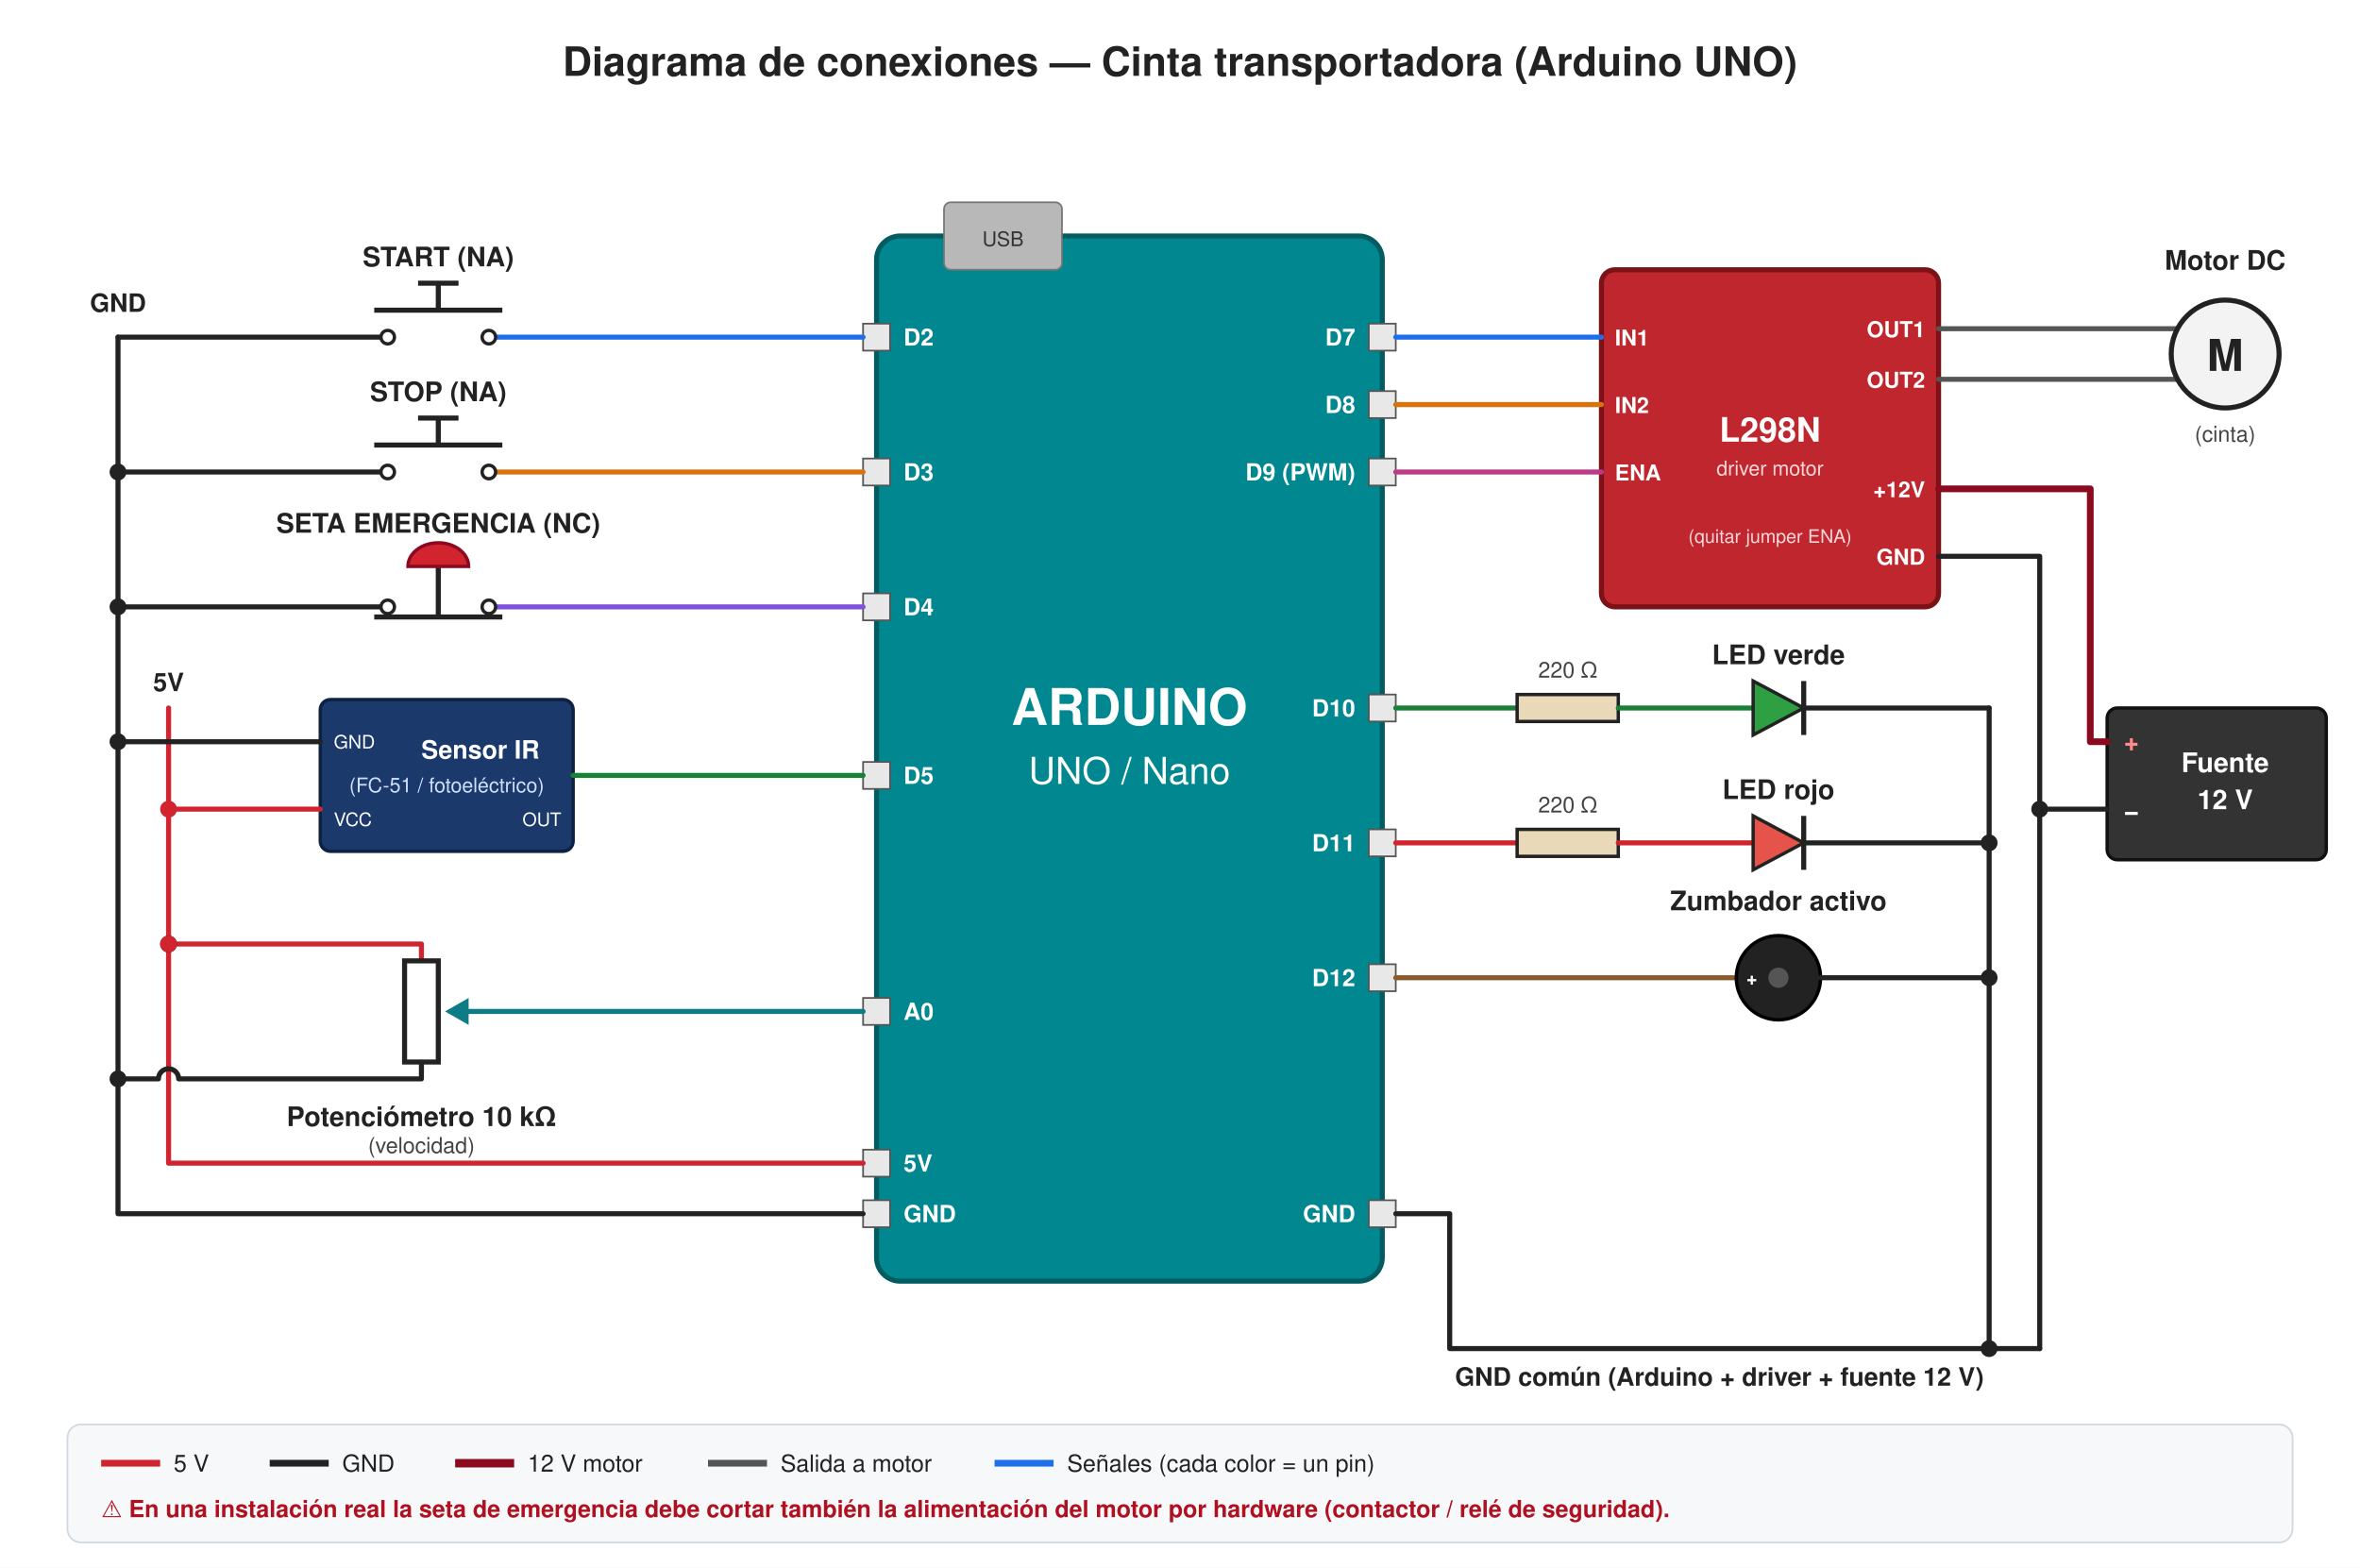
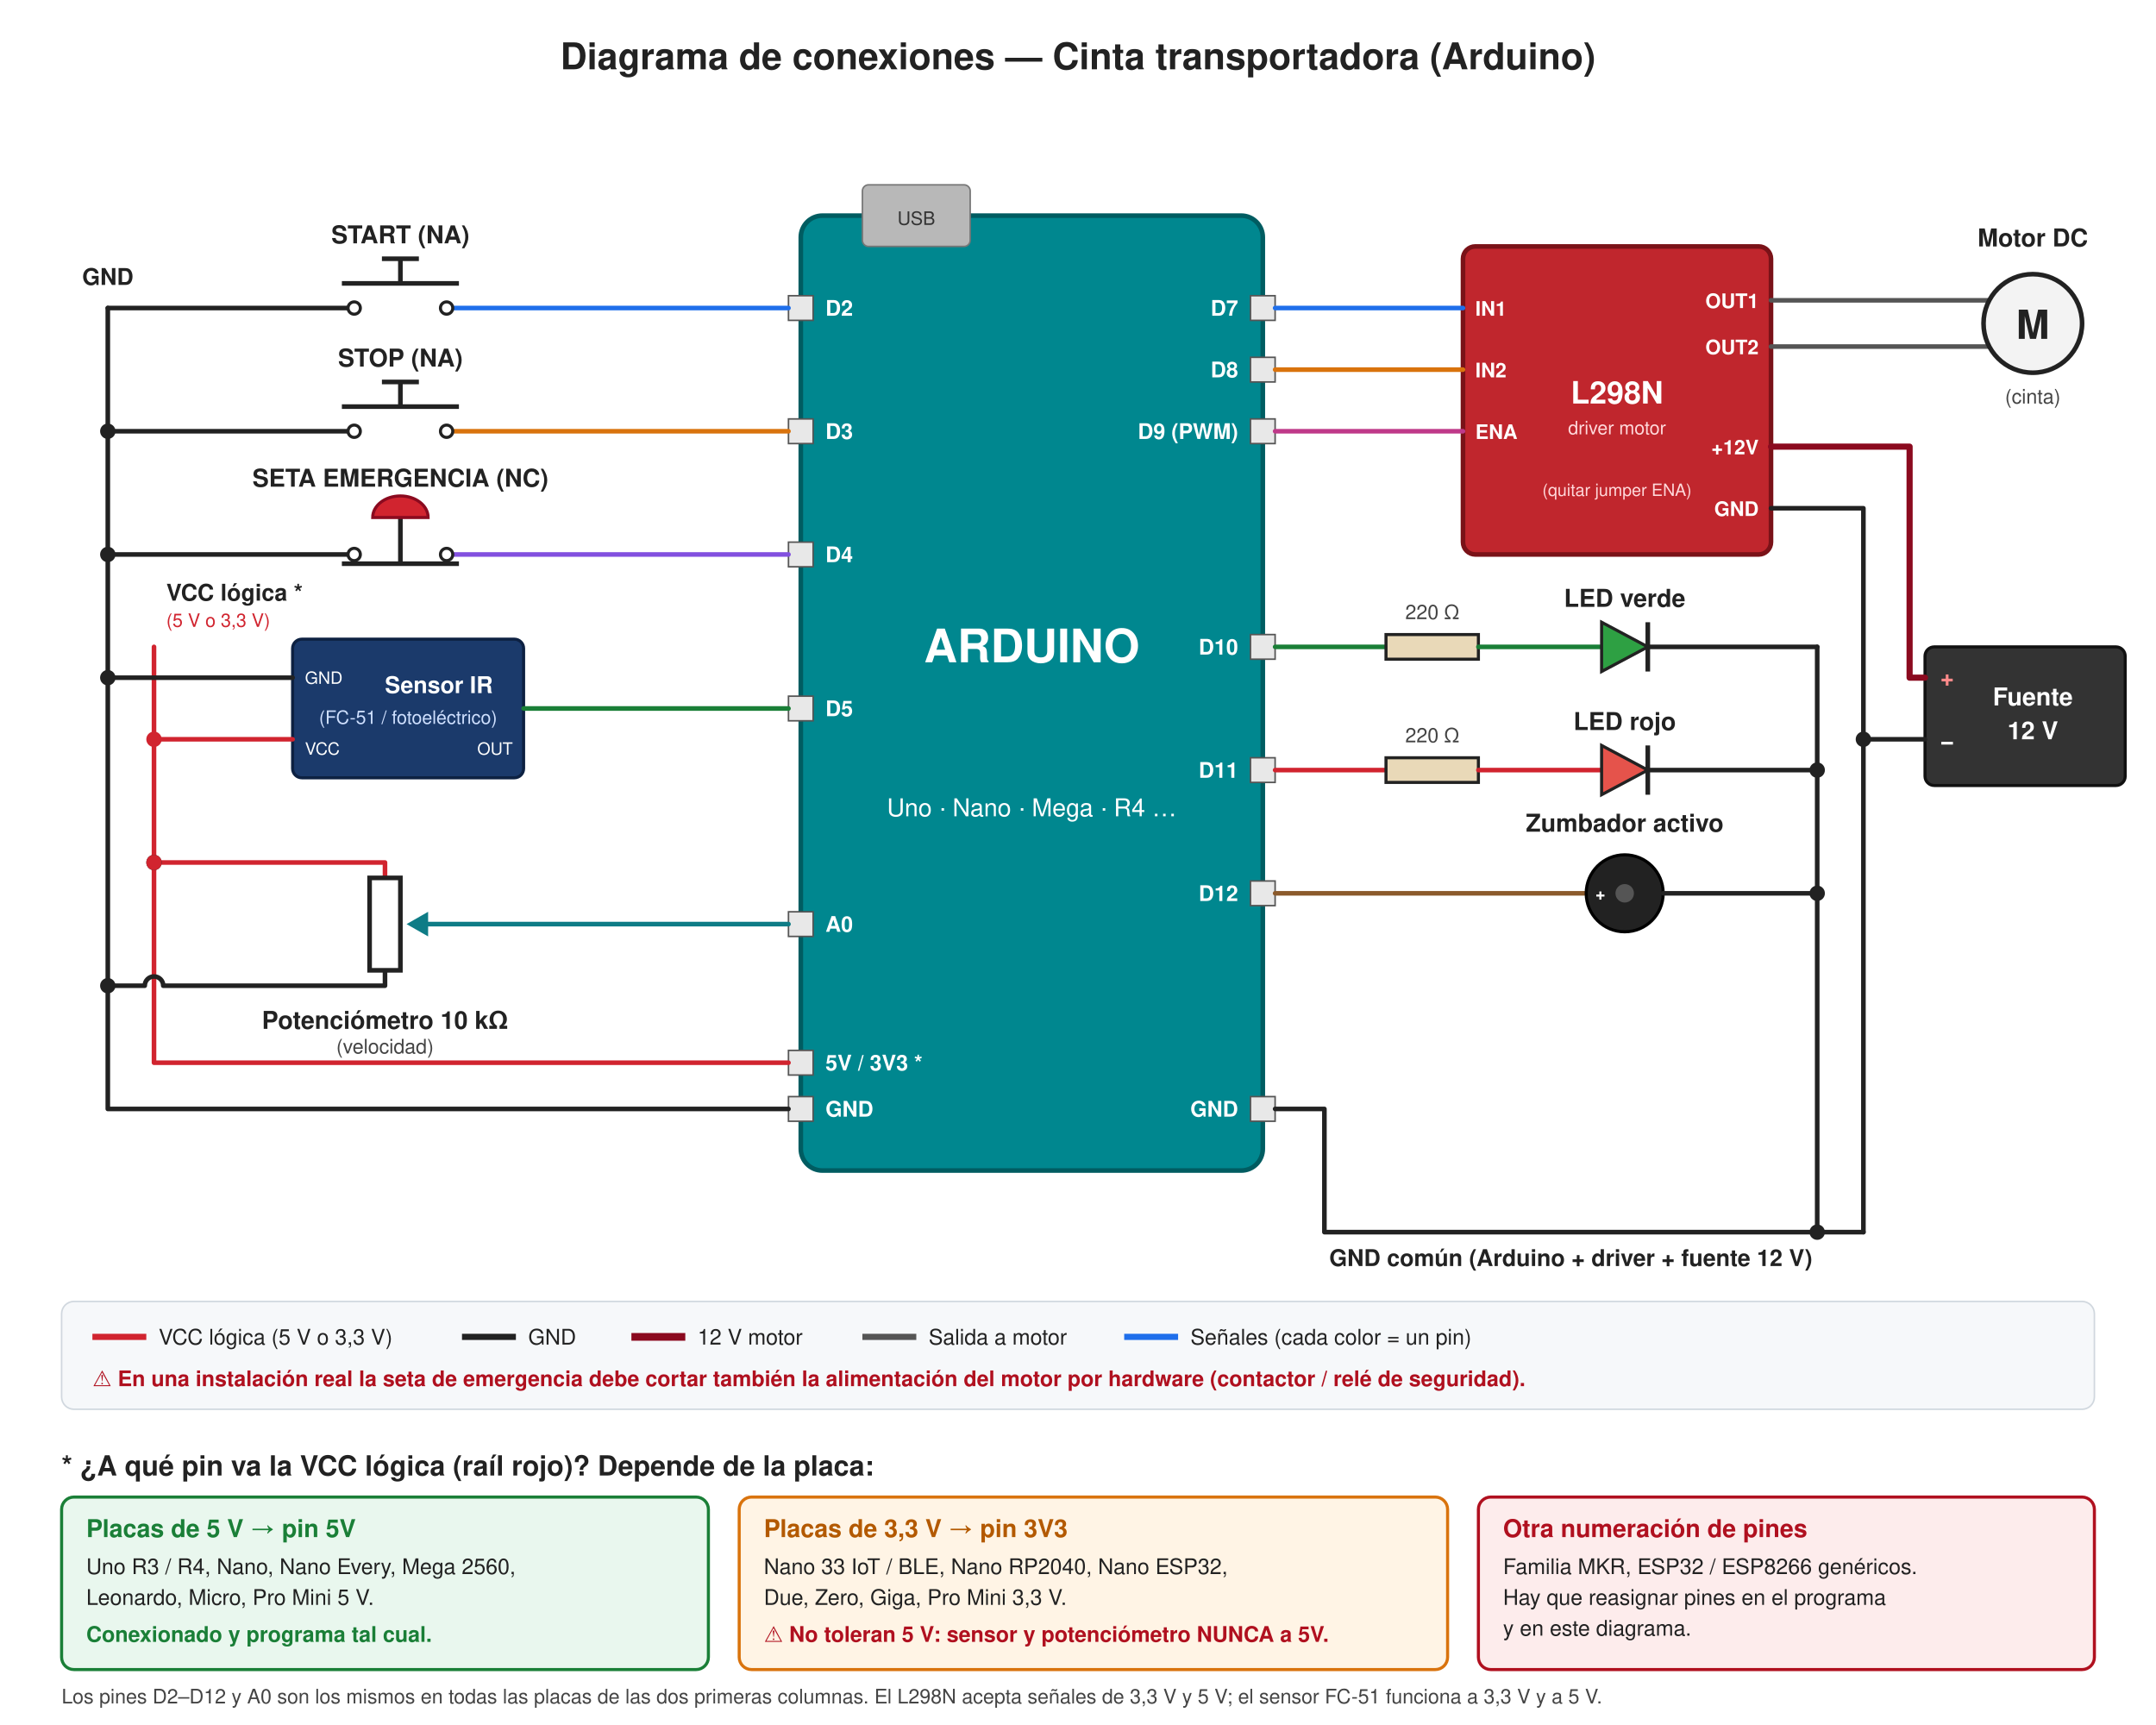
- <svg xmlns="http://www.w3.org/2000/svg" width="1400" height="930" viewBox="0 0 1400 930" font-family="Segoe UI, Helvetica, Arial, sans-serif">
+ <svg xmlns="http://www.w3.org/2000/svg" width="1400" height="1120" viewBox="0 0 1400 1120" font-family="Segoe UI, Helvetica, Arial, sans-serif">
  <style>
    .w   { fill: none; stroke-width: 3; stroke-linejoin: round; stroke-linecap: round; }
    .gnd { stroke: #222; }
    .v5  { stroke: #d1242f; }
    .v12 { stroke: #8b0a1f; stroke-width: 4; }
    .lbl { font-size: 15px; fill: #222; }
    .sm  { font-size: 13px; fill: #444; }
    .pin { font-size: 14px; fill: #fff; font-weight: 600; }
    .ttl { font-size: 16px; font-weight: 700; fill: #222; }
    .dot { fill: #222; }
  </style>
-   <rect width="1400" height="930" fill="#ffffff" />
-   <text x="700" y="45" text-anchor="middle" font-size="24" font-weight="700" fill="#222">Diagrama de conexiones — Cinta transportadora (Arduino UNO)</text>
+   <rect width="1400" height="1120" fill="#ffffff" />
+   <text x="700" y="45" text-anchor="middle" font-size="24" font-weight="700" fill="#222">Diagrama de conexiones — Cinta transportadora (Arduino)</text>
  <rect x="520" y="140" width="300" height="620" rx="14" fill="#00878f" stroke="#005c61" stroke-width="3" />
  <rect x="560" y="120" width="70" height="40" rx="4" fill="#b8b8b8" stroke="#777" />
  <text x="595" y="146" text-anchor="middle" font-size="12" fill="#333">USB</text>
  <text x="670" y="430" text-anchor="middle" font-size="30" font-weight="700" fill="#fff">ARDUINO</text>
-   <text x="670" y="465" text-anchor="middle" font-size="22" fill="#fff">UNO / Nano</text>
+   <text x="670" y="530" text-anchor="middle" font-size="16" fill="#fff">Uno · Nano · Mega · R4 …</text>
  <g fill="#e8e8e8" stroke="#555">
    <rect x="512" y="192" width="16" height="16" />
    <rect x="512" y="272" width="16" height="16" />
    <rect x="512" y="352" width="16" height="16" />
    <rect x="512" y="452" width="16" height="16" />
    <rect x="512" y="592" width="16" height="16" />
    <rect x="512" y="682" width="16" height="16" />
    <rect x="512" y="712" width="16" height="16" />
  </g>
  <text class="pin" x="536" y="205">D2</text>
  <text class="pin" x="536" y="285">D3</text>
  <text class="pin" x="536" y="365">D4</text>
  <text class="pin" x="536" y="465">D5</text>
  <text class="pin" x="536" y="605">A0</text>
-   <text class="pin" x="536" y="695">5V</text>
+   <text class="pin" x="536" y="695">5V / 3V3 *</text>
  <text class="pin" x="536" y="725">GND</text>
  <g fill="#e8e8e8" stroke="#555">
    <rect x="812" y="192" width="16" height="16" />
    <rect x="812" y="232" width="16" height="16" />
    <rect x="812" y="272" width="16" height="16" />
    <rect x="812" y="412" width="16" height="16" />
    <rect x="812" y="492" width="16" height="16" />
    <rect x="812" y="572" width="16" height="16" />
    <rect x="812" y="712" width="16" height="16" />
  </g>
  <text class="pin" x="804" y="205" text-anchor="end">D7</text>
  <text class="pin" x="804" y="245" text-anchor="end">D8</text>
  <text class="pin" x="804" y="285" text-anchor="end">D9 (PWM)</text>
  <text class="pin" x="804" y="425" text-anchor="end">D10</text>
  <text class="pin" x="804" y="505" text-anchor="end">D11</text>
  <text class="pin" x="804" y="585" text-anchor="end">D12</text>
  <text class="pin" x="804" y="725" text-anchor="end">GND</text>
  <path class="w gnd" d="M70 200 V720 H512" />
  <path class="w v5" d="M100 480 V690 H512" />
  <text class="lbl" x="70" y="185" text-anchor="middle" font-weight="700">GND</text>
-   <text class="lbl" x="100" y="410" text-anchor="middle" font-weight="700" fill="#d1242f">5V</text>
+   <text class="lbl" x="108" y="390" text-anchor="start" font-weight="700" fill="#d1242f">VCC lógica *</text>
+   <text x="108" y="407" text-anchor="start" font-size="12" fill="#d1242f">(5 V o 3,3 V)</text>
  <path class="w v5" d="M100 420 V480" stroke-dasharray="0" />
  <path class="w gnd" d="M70 200 H226" />
  <path class="w" stroke="#1f6feb" d="M294 200 H512" />
  <circle cx="230" cy="200" r="4" fill="#fff" stroke="#222" stroke-width="2" />
  <circle cx="290" cy="200" r="4" fill="#fff" stroke="#222" stroke-width="2" />
  <path d="M222 184 H298 M260 184 V168 M248 168 H272" stroke="#222" stroke-width="3" fill="none" />
  <text class="ttl" x="260" y="158" text-anchor="middle">START (NA)</text>
  <path class="w gnd" d="M70 280 H226" />
  <path class="w" stroke="#d9730d" d="M294 280 H512" />
  <circle cx="230" cy="280" r="4" fill="#fff" stroke="#222" stroke-width="2" />
  <circle cx="290" cy="280" r="4" fill="#fff" stroke="#222" stroke-width="2" />
  <path d="M222 264 H298 M260 264 V248 M248 248 H272" stroke="#222" stroke-width="3" fill="none" />
  <text class="ttl" x="260" y="238" text-anchor="middle">STOP (NA)</text>
  <path class="w gnd" d="M70 360 H226" />
  <path class="w" stroke="#8250df" d="M294 360 H512" />
  <circle cx="230" cy="360" r="4" fill="#fff" stroke="#222" stroke-width="2" />
  <circle cx="290" cy="360" r="4" fill="#fff" stroke="#222" stroke-width="2" />
  <path d="M222 366 H298 M260 366 V336" stroke="#222" stroke-width="3" fill="none" />
  <path d="M242 336 A18 14 0 0 1 278 336 Z" fill="#d1242f" stroke="#8b0a1f" stroke-width="2" />
  <text class="ttl" x="260" y="316" text-anchor="middle" fill="#b0101f">SETA EMERGENCIA (NC)</text>
  <rect x="190" y="415" width="150" height="90" rx="6" fill="#1b3a6b" stroke="#0d2142" stroke-width="2" />
  <text x="285" y="450" text-anchor="middle" font-size="15" font-weight="700" fill="#fff">Sensor IR</text>
  <text x="265" y="470" text-anchor="middle" font-size="12" fill="#cfe0ff">(FC-51 / fotoeléctrico)</text>
  <text x="198" y="444" font-size="11" fill="#fff">GND</text>
  <text x="198" y="490" font-size="11" fill="#fff">VCC</text>
  <text x="333" y="490" font-size="11" fill="#fff" text-anchor="end">OUT</text>
  <path class="w gnd" d="M70 440 H190" />
  <path class="w v5" d="M100 480 H190" />
  <path class="w" stroke="#1a7f37" d="M340 460 H512" />
  <path class="w v5" d="M100 560 H250 V570" />
  <path class="w gnd" d="M250 630 V640 H106 A6 6 0 0 0 94 640 H70" />
  <rect x="240" y="570" width="20" height="60" fill="#fff" stroke="#222" stroke-width="3" />
  <path class="w" stroke="#0e7c86" d="M512 600 H275" />
  <path d="M264 600 L278 592 L278 608 Z" fill="#0e7c86" />
  <text class="ttl" x="250" y="668" text-anchor="middle">Potenciómetro 10 kΩ</text>
  <text class="sm" x="250" y="684" text-anchor="middle">(velocidad)</text>
  <g class="dot">
    <circle cx="70" cy="280" r="5" />
    <circle cx="70" cy="360" r="5" />
    <circle cx="70" cy="440" r="5" />
    <circle cx="100" cy="560" r="5" />
    <circle cx="70" cy="640" r="5" />
  </g>
  <circle cx="100" cy="480" r="5" fill="#d1242f" />
  <circle cx="100" cy="560" r="5" fill="#d1242f" />
  <rect x="950" y="160" width="200" height="200" rx="8" fill="#c0262d" stroke="#7a1218" stroke-width="3" />
  <text x="1050" y="262" text-anchor="middle" font-size="20" font-weight="700" fill="#fff">L298N</text>
  <text x="1050" y="282" text-anchor="middle" font-size="12" fill="#ffd9db">driver motor</text>
  <text x="958" y="205" font-size="13" fill="#fff" font-weight="600">IN1</text>
  <text x="958" y="245" font-size="13" fill="#fff" font-weight="600">IN2</text>
  <text x="958" y="285" font-size="13" fill="#fff" font-weight="600">ENA</text>
  <text x="1142" y="200" font-size="13" fill="#fff" font-weight="600" text-anchor="end">OUT1</text>
  <text x="1142" y="230" font-size="13" fill="#fff" font-weight="600" text-anchor="end">OUT2</text>
  <text x="1142" y="295" font-size="13" fill="#fff" font-weight="600" text-anchor="end">+12V</text>
  <text x="1142" y="335" font-size="13" fill="#fff" font-weight="600" text-anchor="end">GND</text>
  <path class="w" stroke="#1f6feb" d="M828 200 H950" />
  <path class="w" stroke="#d9730d" d="M828 240 H950" />
  <path class="w" stroke="#bf3989" d="M828 280 H950" />
  <text x="1050" y="322" text-anchor="middle" font-size="11" fill="#ffd9db">(quitar jumper ENA)</text>
  <path class="w" stroke="#555" d="M1150 195 H1292" />
  <path class="w" stroke="#555" d="M1150 225 H1292" />
  <circle cx="1320" cy="210" r="32" fill="#f3f3f3" stroke="#222" stroke-width="3" />
  <text x="1320" y="220" text-anchor="middle" font-size="26" font-weight="700" fill="#222">M</text>
  <text class="ttl" x="1320" y="160" text-anchor="middle">Motor DC</text>
  <text class="sm" x="1320" y="262" text-anchor="middle">(cinta)</text>
  <rect x="1250" y="420" width="130" height="90" rx="6" fill="#333" stroke="#111" stroke-width="2" />
  <text x="1320" y="458" text-anchor="middle" font-size="16" font-weight="700" fill="#fff">Fuente</text>
  <text x="1320" y="480" text-anchor="middle" font-size="16" font-weight="700" fill="#fff">12 V</text>
  <text x="1260" y="445" font-size="15" fill="#ff8a8a" font-weight="700">+</text>
  <text x="1260" y="486" font-size="15" fill="#fff" font-weight="700">−</text>
  <path class="w v12" d="M1150 290 H1240 V440 H1250" />
  <path class="w gnd" d="M1150 330 H1210 V800" />
  <path class="w gnd" d="M1250 480 H1210" />
  <path class="w" stroke="#1a7f37" d="M828 420 H900" />
  <rect x="900" y="412" width="60" height="16" fill="#e9d9b8" stroke="#222" stroke-width="2" />
  <path class="w" stroke="#1a7f37" d="M960 420 H1040" />
  <path d="M1040 404 L1070 420 L1040 436 Z" fill="#2ea043" stroke="#222" stroke-width="2" />
  <path d="M1070 404 V436" stroke="#222" stroke-width="3" />
  <path class="w gnd" d="M1070 420 H1180" />
  <text class="sm" x="930" y="402" text-anchor="middle">220 Ω</text>
  <text class="ttl" x="1055" y="394" text-anchor="middle">LED verde</text>
  <path class="w" stroke="#d1242f" d="M828 500 H900" />
  <rect x="900" y="492" width="60" height="16" fill="#e9d9b8" stroke="#222" stroke-width="2" />
  <path class="w" stroke="#d1242f" d="M960 500 H1040" />
  <path d="M1040 484 L1070 500 L1040 516 Z" fill="#e5534b" stroke="#222" stroke-width="2" />
  <path d="M1070 484 V516" stroke="#222" stroke-width="3" />
  <path class="w gnd" d="M1070 500 H1180" />
  <text class="sm" x="930" y="482" text-anchor="middle">220 Ω</text>
  <text class="ttl" x="1055" y="474" text-anchor="middle">LED rojo</text>
  <path class="w" stroke="#8b5a2b" d="M828 580 H1030" />
  <circle cx="1055" cy="580" r="25" fill="#222" stroke="#000" stroke-width="2" />
  <circle cx="1055" cy="580" r="6" fill="#555" />
  <text x="1036" y="584" font-size="11" fill="#fff" font-weight="700">+</text>
  <path class="w gnd" d="M1080 580 H1180" />
  <text class="ttl" x="1055" y="540" text-anchor="middle">Zumbador activo</text>
  <path class="w gnd" d="M1180 420 V800" />
  <path class="w gnd" d="M828 720 H860 V800 H1210" />
  <g class="dot">
    <circle cx="1180" cy="500" r="5" />
    <circle cx="1180" cy="580" r="5" />
    <circle cx="1180" cy="800" r="5" />
    <circle cx="1210" cy="480" r="5" />
  </g>
  <text class="lbl" x="1020" y="822" text-anchor="middle" font-weight="700">GND común (Arduino + driver + fuente 12 V)</text>
  <rect x="40" y="845" width="1320" height="70" rx="8" fill="#f6f8fa" stroke="#d0d7de" />
  <g font-size="14" fill="#222">
    <path d="M60 868 H95" stroke="#d1242f" stroke-width="4" />
-     <text x="103" y="873">5 V</text>
-     <path d="M160 868 H195" stroke="#222" stroke-width="4" />
-     <text x="203" y="873">GND</text>
-     <path d="M270 868 H305" stroke="#8b0a1f" stroke-width="5" />
-     <text x="313" y="873">12 V motor</text>
-     <path d="M420 868 H455" stroke="#555" stroke-width="4" />
-     <text x="463" y="873">Salida a motor</text>
-     <path d="M590 868 H625" stroke="#1f6feb" stroke-width="4" />
-     <text x="633" y="873">Señales (cada color = un pin)</text>
+     <text x="103" y="873">VCC lógica (5 V o 3,3 V)</text>
+     <path d="M300 868 H335" stroke="#222" stroke-width="4" />
+     <text x="343" y="873">GND</text>
+     <path d="M410 868 H445" stroke="#8b0a1f" stroke-width="5" />
+     <text x="453" y="873">12 V motor</text>
+     <path d="M560 868 H595" stroke="#555" stroke-width="4" />
+     <text x="603" y="873">Salida a motor</text>
+     <path d="M730 868 H765" stroke="#1f6feb" stroke-width="4" />
+     <text x="773" y="873">Señales (cada color = un pin)</text>
    <text x="60" y="900" fill="#b0101f" font-weight="600">⚠ En una instalación real la seta de emergencia debe cortar también la alimentación del motor por hardware (contactor / relé de seguridad).</text>
  </g>
+   <text x="40" y="958" font-size="18" font-weight="700" fill="#222">* ¿A qué pin va la VCC lógica (raíl rojo)? Depende de la placa:</text>
+   <g font-size="14" fill="#222">
+     <rect x="40" y="972" width="420" height="112" rx="8" fill="#e9f7ee" stroke="#1a7f37" stroke-width="2" />
+     <text x="56" y="998" font-size="16" font-weight="700" fill="#1a7f37">Placas de 5 V  →  pin 5V</text>
+     <text x="56" y="1022">Uno R3 / R4, Nano, Nano Every, Mega 2560,</text>
+     <text x="56" y="1042">Leonardo, Micro, Pro Mini 5 V.</text>
+     <text x="56" y="1066" fill="#1a7f37" font-weight="600">Conexionado y programa tal cual.</text>
+     <rect x="480" y="972" width="460" height="112" rx="8" fill="#fff4e5" stroke="#d9730d" stroke-width="2" />
+     <text x="496" y="998" font-size="16" font-weight="700" fill="#b35900">Placas de 3,3 V  →  pin 3V3</text>
+     <text x="496" y="1022">Nano 33 IoT / BLE, Nano RP2040, Nano ESP32,</text>
+     <text x="496" y="1042">Due, Zero, Giga, Pro Mini 3,3 V.</text>
+     <text x="496" y="1066" fill="#b0101f" font-weight="600">⚠ No toleran 5 V: sensor y potenciómetro NUNCA a 5V.</text>
+     <rect x="960" y="972" width="400" height="112" rx="8" fill="#fdecec" stroke="#b0101f" stroke-width="2" />
+     <text x="976" y="998" font-size="16" font-weight="700" fill="#b0101f">Otra numeración de pines</text>
+     <text x="976" y="1022">Familia MKR, ESP32 / ESP8266 genéricos.</text>
+     <text x="976" y="1042">Hay que reasignar pines en el programa</text>
+     <text x="976" y="1062">y en este diagrama.</text>
+   </g>
+   <text x="40" y="1106" font-size="13" fill="#444">Los pines D2–D12 y A0 son los mismos en todas las placas de las dos primeras columnas. El L298N acepta señales de 3,3 V y 5 V; el sensor FC-51 funciona a 3,3 V y a 5 V.</text>
</svg>
